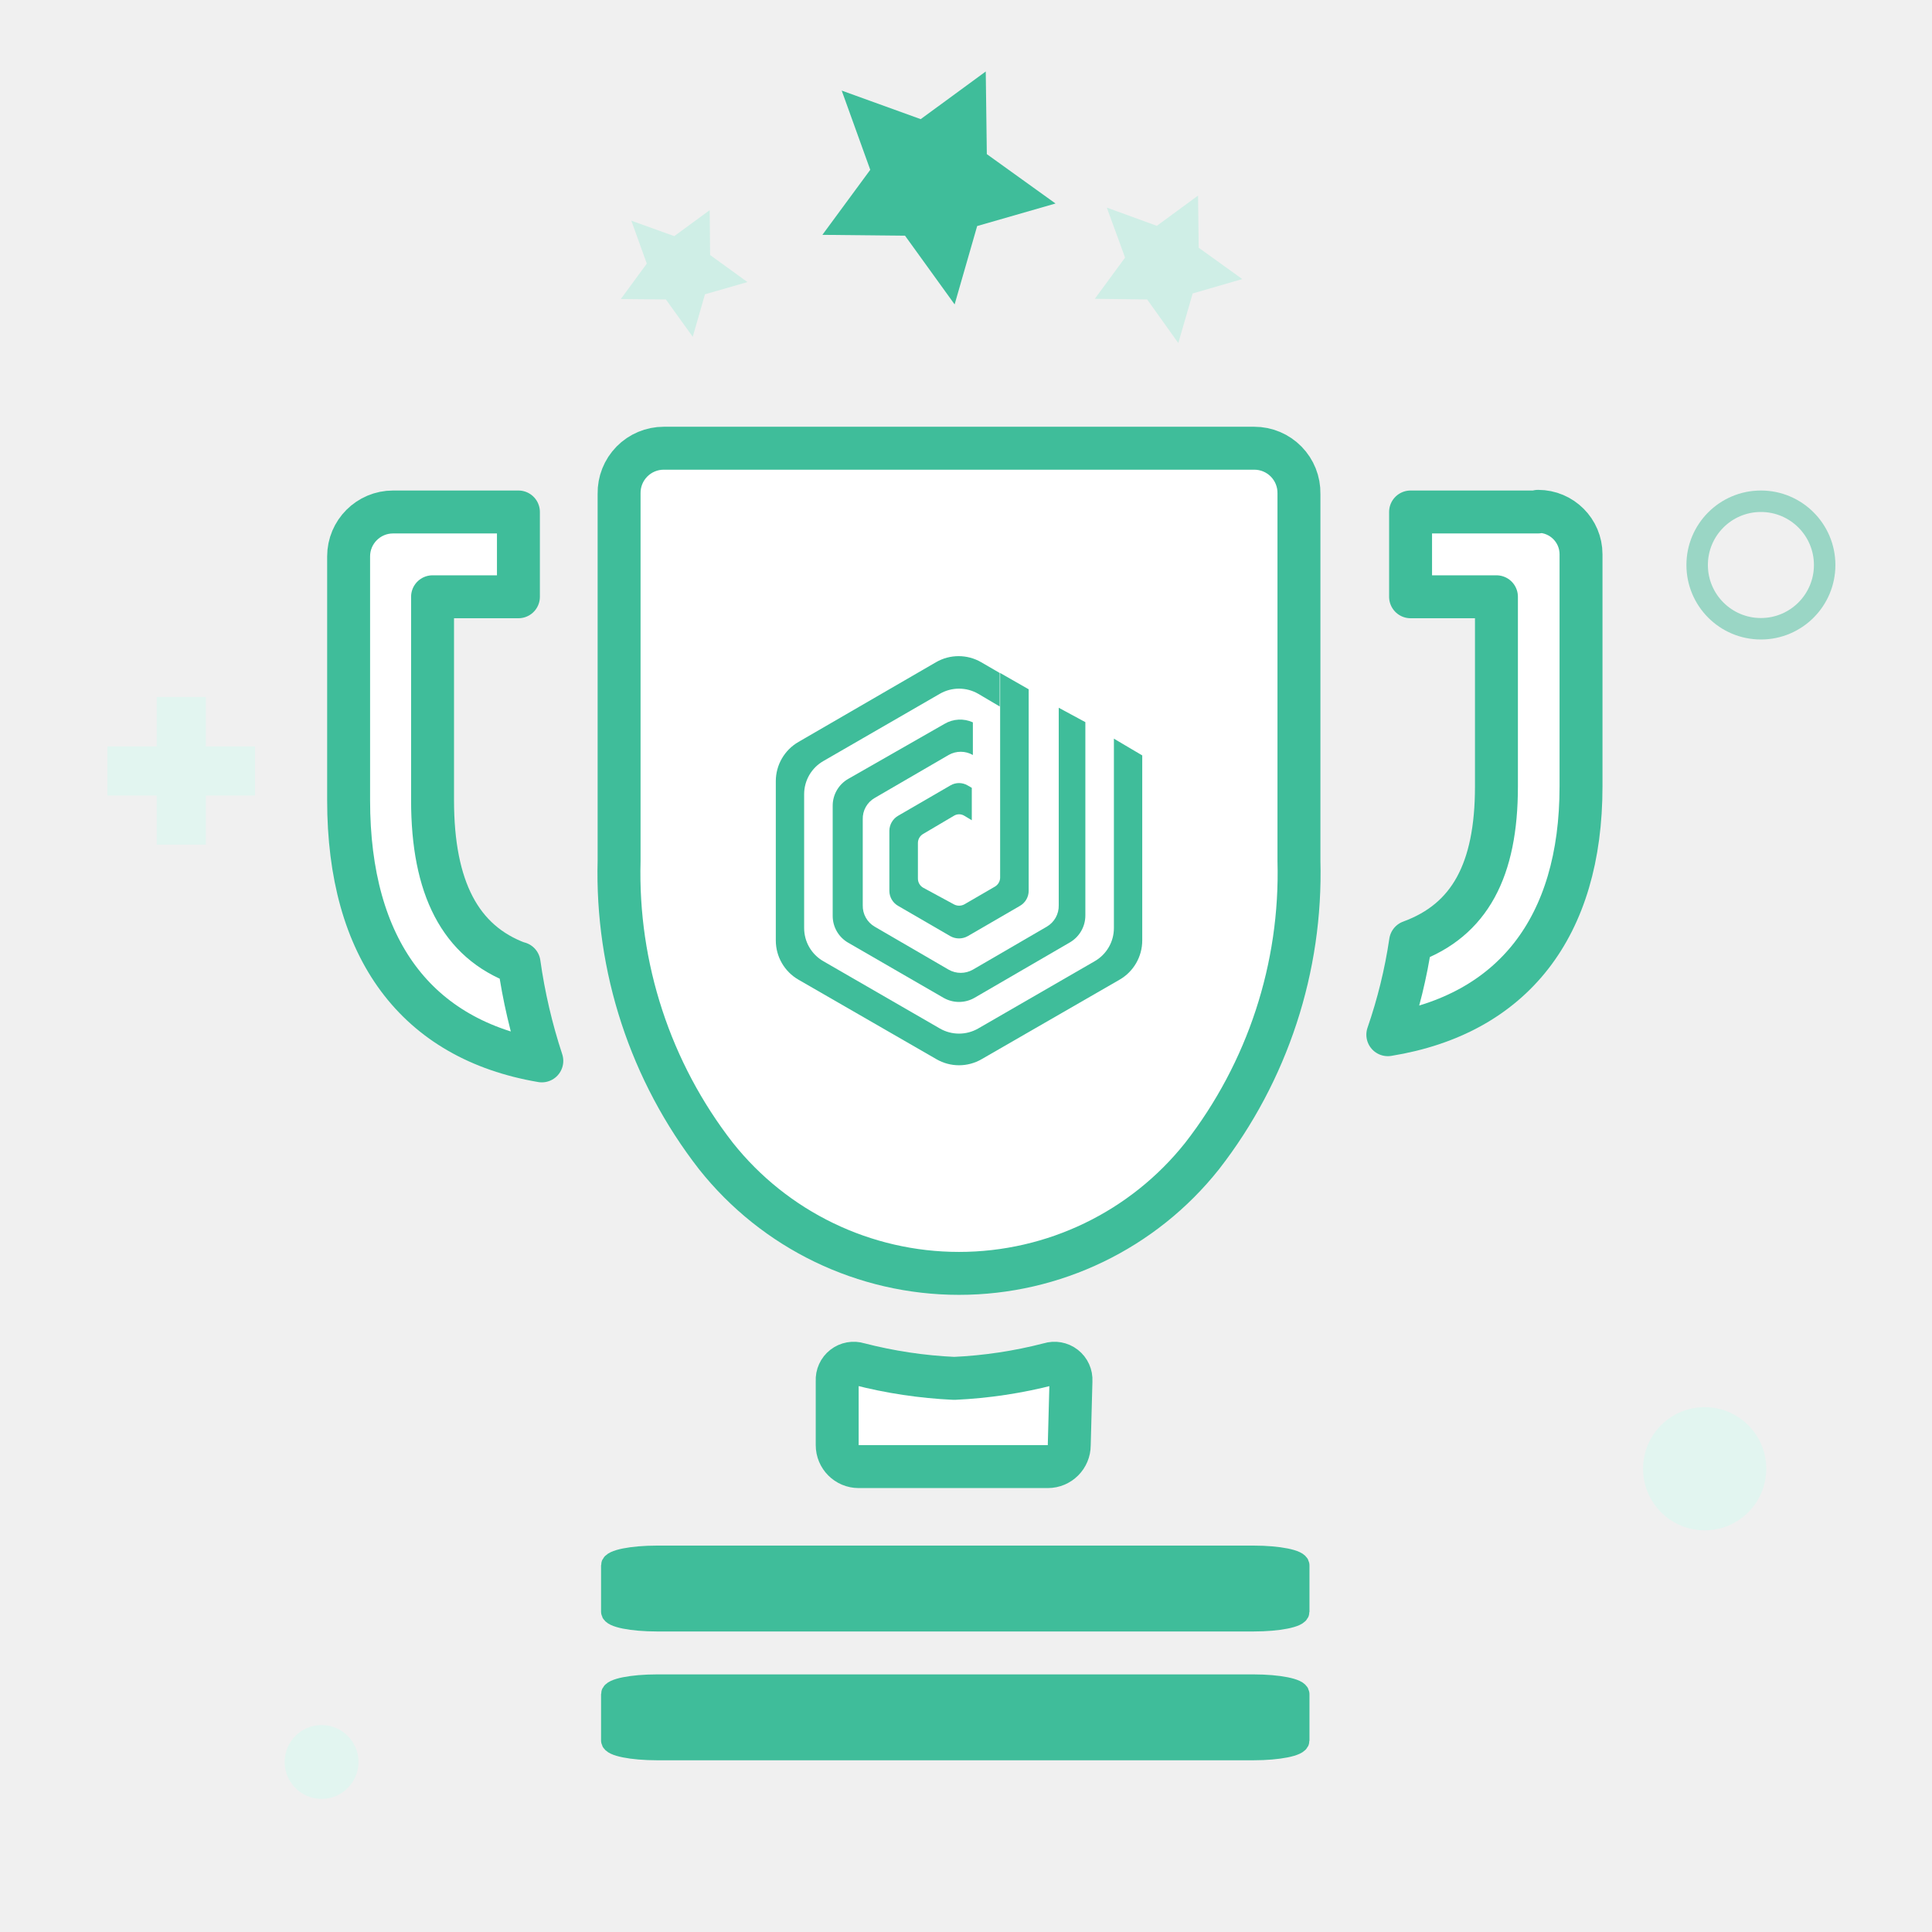
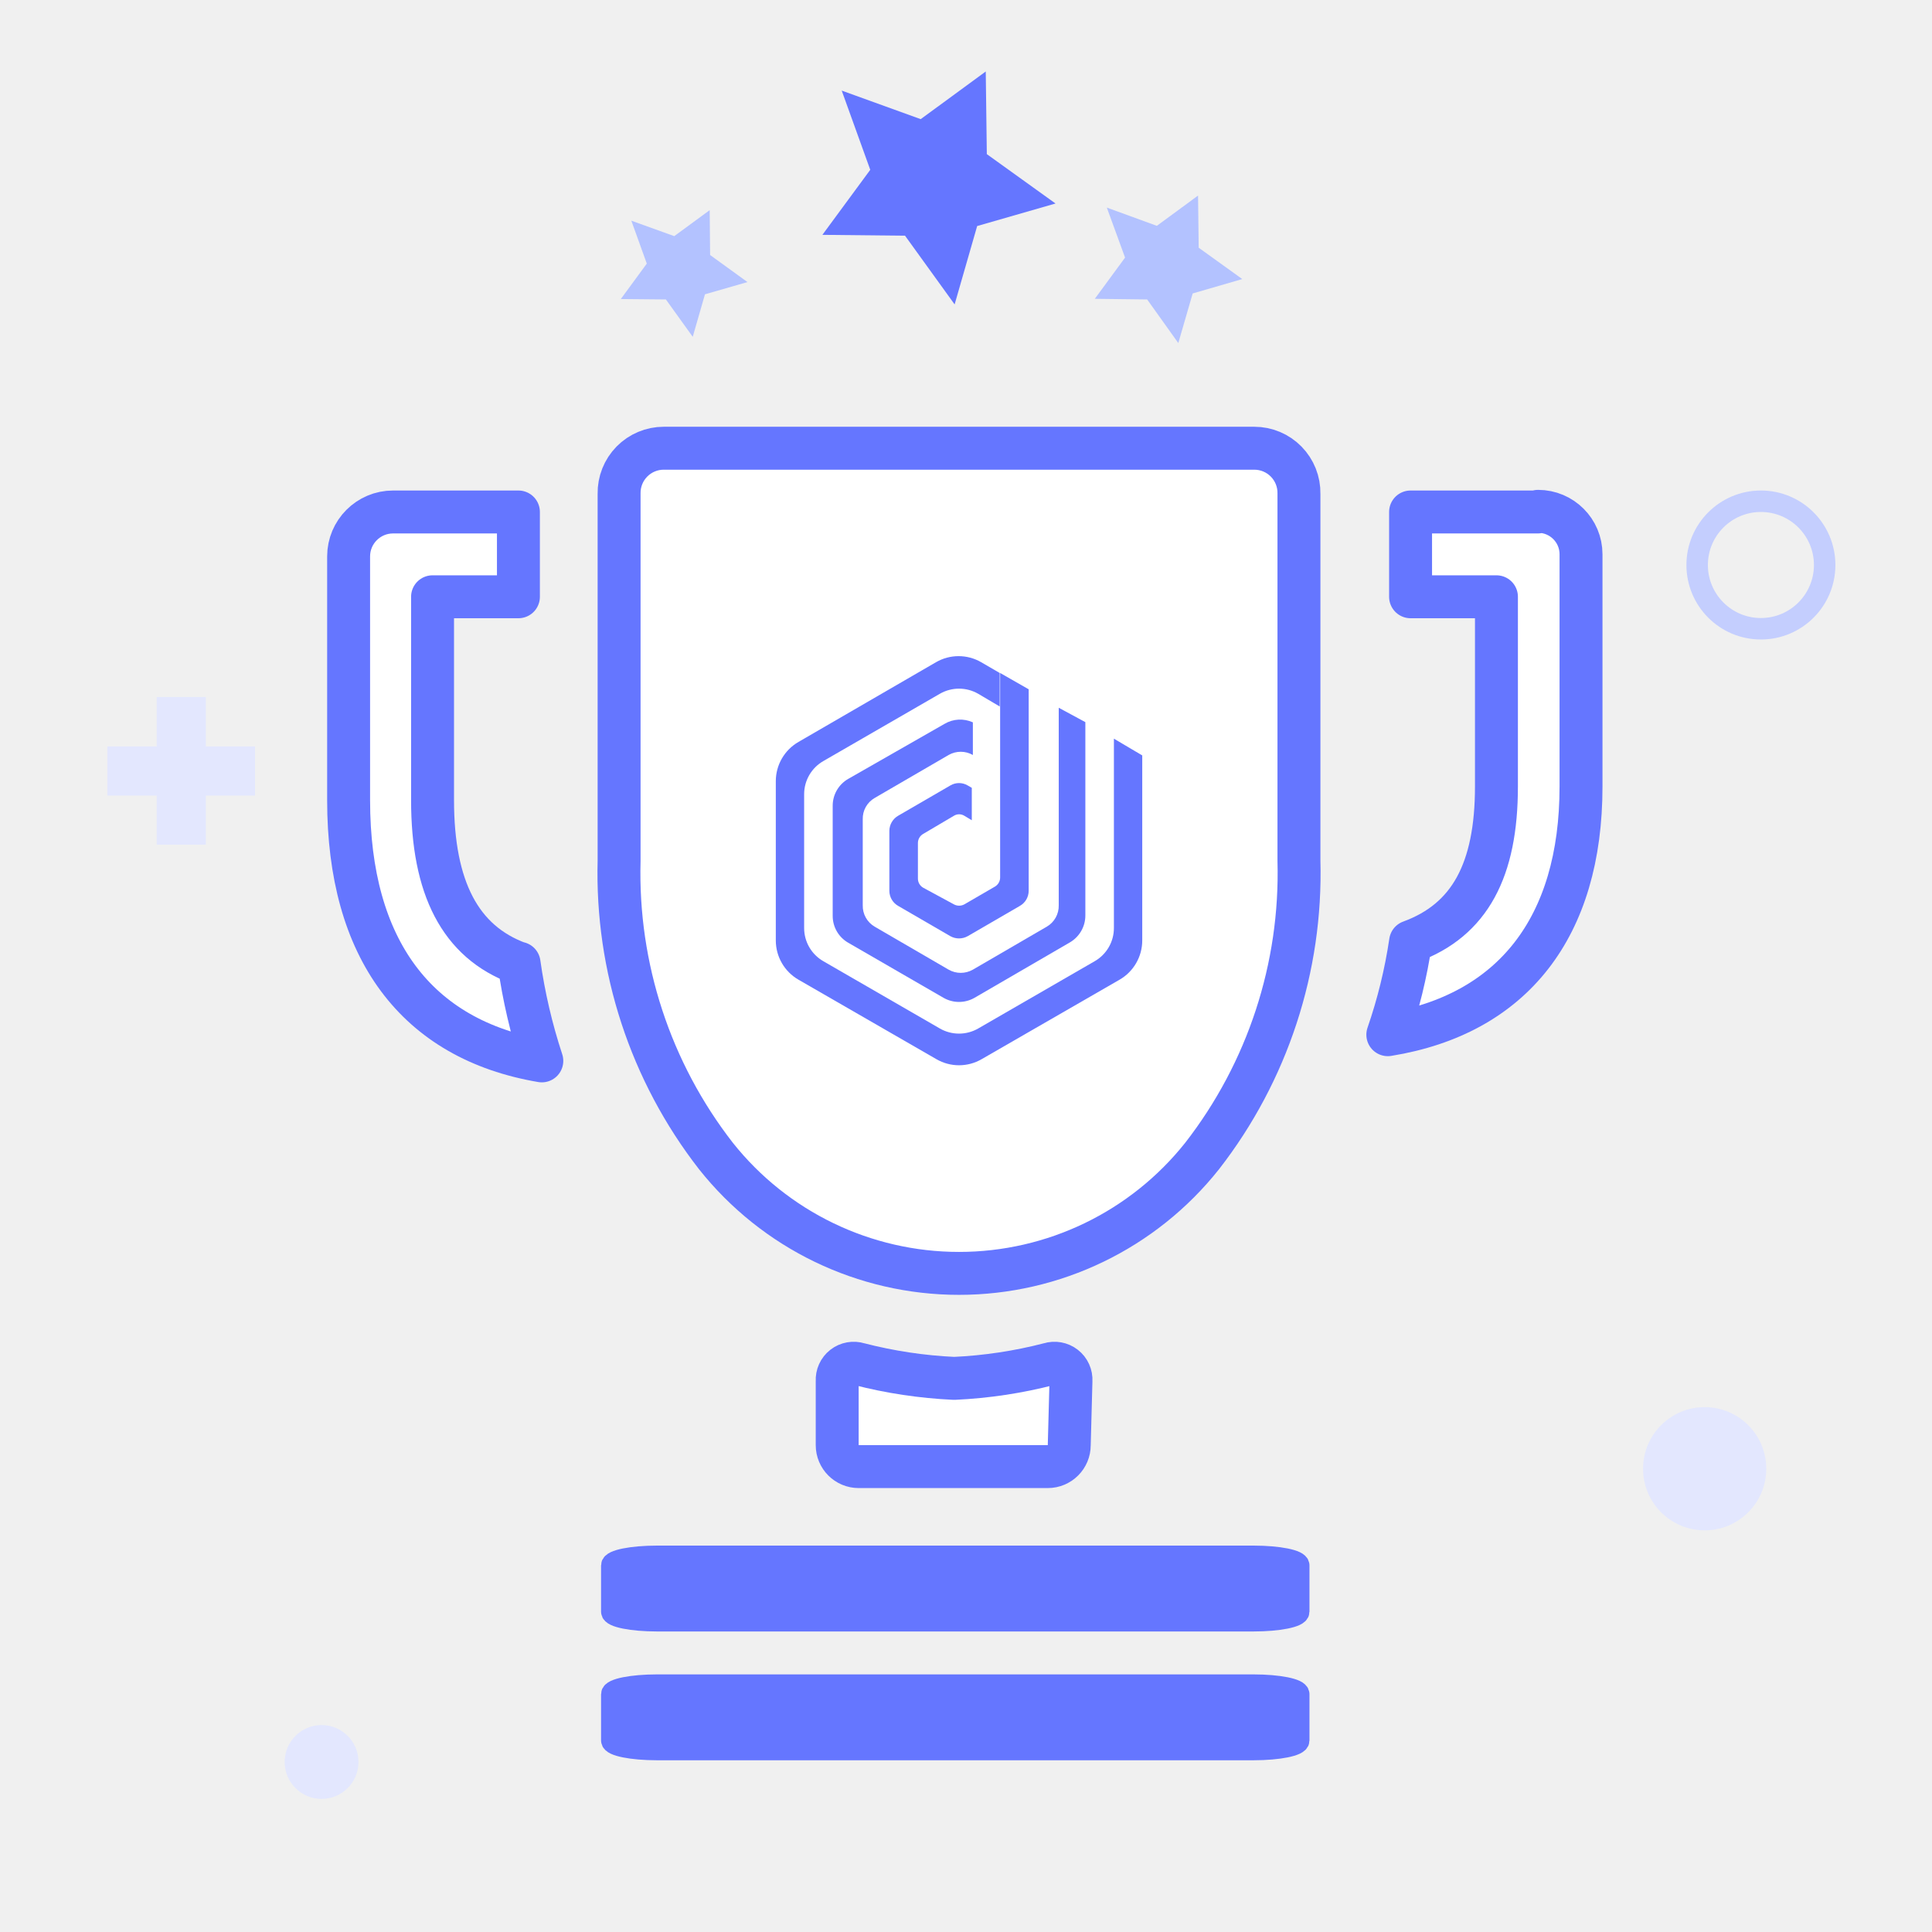
<svg xmlns="http://www.w3.org/2000/svg" viewBox="0 0 90 90">
-   <circle cx="82.03" cy="26.32" r="2.97" fill="none" stroke="#9ad6c5" stroke-linecap="round" stroke-linejoin="round" />
-   <circle cx="79.41" cy="68.42" r="2.87" fill="#e2f5f0" />
-   <circle cx="14.98" cy="82.08" r="1.72" fill="#e2f5f0" />
-   <rect x="5" y="34.77" width="6.88" height="2.29" fill="#e2f5f0" />
-   <rect x="5" y="34.77" width="6.88" height="2.29" transform="translate(44.36 27.47) rotate(90)" fill="#e2f5f0" />
-   <polygon points="39.21 4.22 42.89 5.55 45.92 3.33 45.97 7.18 49.17 9.48 45.52 10.53 44.47 14.18 42.16 10.98 38.31 10.94 40.54 7.91 39.21 4.22" fill="#3fbd9a" />
-   <polygon points="29.41 10.28 31.41 11 33.06 9.79 33.08 11.88 34.82 13.14 32.84 13.71 32.27 15.69 31.02 13.95 28.92 13.93 30.13 12.28 29.41 10.28" fill="#cfeee6" />
-   <polygon points="51.56 9.67 53.89 10.52 55.81 9.11 55.84 11.54 57.87 13 55.56 13.67 54.89 15.98 53.44 13.95 51 13.92 52.41 12 51.56 9.67" fill="#cfeee6" />
-   <path d="M49.89,64.32a.77.77,0,0,0-1-.78,21.57,21.57,0,0,1-4.44.67A21.73,21.73,0,0,1,40,63.54a.77.77,0,0,0-1,.78v3a1,1,0,0,0,1,1h8.81a1,1,0,0,0,1-1Zm.46-.17" fill="#fff" stroke="#3fbd9a" stroke-linecap="round" stroke-linejoin="round" stroke-width="2" />
-   <path d="M58.43,20.88H30.92A2.08,2.08,0,0,0,28.84,23V40.1a21.46,21.46,0,0,0,4.51,13.75,14.46,14.46,0,0,0,22.65,0A21.46,21.46,0,0,0,60.51,40.1V23A2.08,2.08,0,0,0,58.43,20.88Z" fill="#fff" stroke="#3fbd9a" stroke-linecap="round" stroke-linejoin="round" stroke-width="2" />
-   <path d="M24.15,44.87c-2.71-1-4-3.51-4-7.59V27.8h4V23.85H18.31a2.07,2.07,0,0,0-2.07,2.07V37.28c0,6.93,3.16,11.15,9,12.14a26.26,26.26,0,0,1-1.06-4.55Z" fill="#fff" stroke="#3fbd9a" stroke-linecap="round" stroke-linejoin="round" stroke-width="2" />
-   <path d="M28.5,72.92v2.16c0,.23.94.42,2.1.42H58.4c1.16,0,2.1-.19,2.1-.42V72.92c0-.23-.94-.42-2.1-.42H30.6C29.44,72.5,28.5,72.69,28.5,72.92Zm2.85.12" fill="#3fbd9a" stroke="#3fbd9a" stroke-linecap="round" stroke-linejoin="round" />
-   <path d="M28.5,78.92v2.16c0,.23.94.42,2.1.42H58.4c1.16,0,2.1-.19,2.1-.42V78.92c0-.23-.94-.42-2.1-.42H30.6C29.44,78.5,28.5,78.69,28.5,78.92Zm2.85.12" fill="#3fbd9a" stroke="#3fbd9a" stroke-linecap="round" stroke-linejoin="round" />
-   <path d="M71.64,23.85H65.71V27.8h4v8.84c0,3.89-1.24,6.22-4,7.23a24,24,0,0,1-1.06,4.33c5.81-.94,9-5,9-11.56V25.82a2,2,0,0,0-2-2Z" fill="#fff" stroke="#3fbd9a" stroke-linecap="round" stroke-linejoin="round" stroke-width="2" />
-   <path d="M50.56,33.64v9a1.45,1.45,0,0,1-.72,1.26L45.4,46.48a1.45,1.45,0,0,1-1.45,0l-4.43-2.56a1.44,1.44,0,0,1-.73-1.26V37.54a1.44,1.44,0,0,1,.73-1.26L44,33.72a1.43,1.43,0,0,1,1.32-.07v1.52l0,0a1.14,1.14,0,0,0-1.13,0l-3.44,2a1.11,1.11,0,0,0-.56,1v4a1.12,1.12,0,0,0,.56,1l3.44,2a1.14,1.14,0,0,0,1.13,0l3.44-2a1.12,1.12,0,0,0,.56-1v-9.2Z" fill="#3fbd9a" />
-   <path d="M47.92,32.11l-1.33-.76v1.53h0v8a.49.49,0,0,1-.24.42l-1.43.83a.51.51,0,0,1-.48,0L43,41.35a.49.49,0,0,1-.24-.42V39.27a.49.49,0,0,1,.24-.42L44.44,38a.46.46,0,0,1,.48,0l.35.21V36.7l-.19-.11a.79.79,0,0,0-.81,0L41.84,38a.82.82,0,0,0-.41.7V41.5a.81.81,0,0,0,.41.7l2.43,1.41a.83.83,0,0,0,.81,0l2.43-1.41a.81.81,0,0,0,.41-.7V33.64h0Z" fill="#3fbd9a" />
-   <path d="M51.89,34.41v8.82a1.78,1.78,0,0,1-.9,1.55l-5.42,3.13a1.79,1.79,0,0,1-1.79,0l-5.42-3.13a1.78,1.78,0,0,1-.9-1.55V37a1.78,1.78,0,0,1,.9-1.55l5.42-3.13a1.79,1.79,0,0,1,1.79,0l1,.59V31.35l-.86-.5a2.1,2.1,0,0,0-2.11,0L37.2,34.56a2.11,2.11,0,0,0-1.06,1.83v7.42a2.11,2.11,0,0,0,1.06,1.83l6.42,3.7a2.1,2.1,0,0,0,2.11,0l6.42-3.7a2.11,2.11,0,0,0,1.06-1.83V35.19Z" fill="#3fbd9a" />
+   <circle cx="82.03" cy="26.32" r="2.97" fill="none" stroke="#c4cefe" stroke-linecap="round" stroke-linejoin="round" />
+   <circle cx="79.41" cy="68.42" r="2.87" fill="#e3e7fe" />
+   <circle cx="14.98" cy="82.08" r="1.72" fill="#e3e7fe" />
+   <rect x="5" y="34.77" width="6.88" height="2.29" fill="#e3e7fe" />
+   <rect x="5" y="34.77" width="6.88" height="2.29" transform="translate(44.36 27.47) rotate(90)" fill="#e3e7fe" />
+   <polygon points="39.21 4.22 42.89 5.55 45.92 3.33 45.97 7.18 49.17 9.48 45.52 10.53 44.47 14.18 42.16 10.98 38.31 10.94 40.54 7.91 39.21 4.22" fill="#6576ff" />
+   <polygon points="29.41 10.28 31.41 11 33.06 9.79 33.08 11.88 34.82 13.14 32.84 13.71 32.27 15.69 31.02 13.95 28.92 13.93 30.13 12.28 29.41 10.28" fill="#b3c2ff" />
+   <polygon points="51.56 9.67 53.89 10.52 55.81 9.11 55.84 11.54 57.87 13 55.56 13.67 54.89 15.98 53.44 13.95 51 13.92 52.41 12 51.56 9.67" fill="#b3c2ff" />
+   <path d="M49.89,64.32a.77.77,0,0,0-1-.78,21.57,21.57,0,0,1-4.44.67A21.73,21.73,0,0,1,40,63.54a.77.77,0,0,0-1,.78v3a1,1,0,0,0,1,1h8.81a1,1,0,0,0,1-1Zm.46-.17" fill="#fff" stroke="#6576ff" stroke-linecap="round" stroke-linejoin="round" stroke-width="2" />
+   <path d="M58.43,20.88H30.92A2.08,2.08,0,0,0,28.84,23V40.1a21.46,21.46,0,0,0,4.51,13.75,14.46,14.46,0,0,0,22.65,0A21.46,21.46,0,0,0,60.51,40.1V23A2.08,2.08,0,0,0,58.43,20.88Z" fill="#fff" stroke="#6576ff" stroke-linecap="round" stroke-linejoin="round" stroke-width="2" />
+   <path d="M24.15,44.87c-2.71-1-4-3.51-4-7.59V27.8h4V23.85H18.31a2.07,2.07,0,0,0-2.07,2.07V37.28c0,6.93,3.16,11.15,9,12.14a26.26,26.26,0,0,1-1.06-4.55Z" fill="#fff" stroke="#6576ff" stroke-linecap="round" stroke-linejoin="round" stroke-width="2" />
+   <path d="M28.5,72.92v2.16c0,.23.94.42,2.1.42H58.4c1.16,0,2.1-.19,2.1-.42V72.92c0-.23-.94-.42-2.1-.42H30.6C29.44,72.5,28.5,72.69,28.5,72.92Zm2.85.12" fill="#6576ff" stroke="#6576ff" stroke-linecap="round" stroke-linejoin="round" />
+   <path d="M28.5,78.92v2.16c0,.23.94.42,2.1.42H58.4c1.16,0,2.1-.19,2.1-.42V78.92c0-.23-.94-.42-2.1-.42H30.6C29.44,78.5,28.5,78.69,28.5,78.92Zm2.85.12" fill="#6576ff" stroke="#6576ff" stroke-linecap="round" stroke-linejoin="round" />
+   <path d="M71.64,23.85H65.71V27.8h4v8.84c0,3.89-1.24,6.22-4,7.23a24,24,0,0,1-1.06,4.33c5.81-.94,9-5,9-11.56V25.82a2,2,0,0,0-2-2Z" fill="#fff" stroke="#6576ff" stroke-linecap="round" stroke-linejoin="round" stroke-width="2" />
+   <path d="M50.56,33.64v9a1.45,1.45,0,0,1-.72,1.26L45.4,46.48a1.45,1.45,0,0,1-1.45,0l-4.43-2.56a1.44,1.44,0,0,1-.73-1.26V37.54a1.44,1.44,0,0,1,.73-1.26L44,33.72a1.43,1.43,0,0,1,1.32-.07v1.52l0,0a1.14,1.14,0,0,0-1.13,0l-3.44,2a1.11,1.11,0,0,0-.56,1v4a1.12,1.12,0,0,0,.56,1l3.44,2a1.14,1.14,0,0,0,1.13,0l3.44-2a1.12,1.12,0,0,0,.56-1v-9.2Z" fill="#6576ff" />
+   <path d="M47.92,32.11l-1.33-.76v1.53h0v8a.49.49,0,0,1-.24.42l-1.43.83a.51.51,0,0,1-.48,0L43,41.35a.49.49,0,0,1-.24-.42V39.27a.49.49,0,0,1,.24-.42L44.44,38a.46.46,0,0,1,.48,0l.35.21V36.7l-.19-.11a.79.79,0,0,0-.81,0L41.84,38a.82.82,0,0,0-.41.7V41.5a.81.81,0,0,0,.41.7l2.43,1.41a.83.83,0,0,0,.81,0l2.43-1.41a.81.81,0,0,0,.41-.7V33.64h0Z" fill="#6576ff" />
+   <path d="M51.89,34.41v8.82a1.78,1.78,0,0,1-.9,1.55l-5.42,3.13a1.79,1.79,0,0,1-1.79,0l-5.42-3.13a1.78,1.78,0,0,1-.9-1.55V37a1.78,1.78,0,0,1,.9-1.55l5.42-3.13a1.79,1.79,0,0,1,1.79,0l1,.59V31.35l-.86-.5a2.1,2.1,0,0,0-2.11,0L37.2,34.56a2.11,2.11,0,0,0-1.06,1.83v7.42a2.11,2.11,0,0,0,1.06,1.83l6.42,3.7a2.1,2.1,0,0,0,2.11,0l6.42-3.7a2.11,2.11,0,0,0,1.06-1.83V35.19Z" fill="#6576ff" />
</svg>
